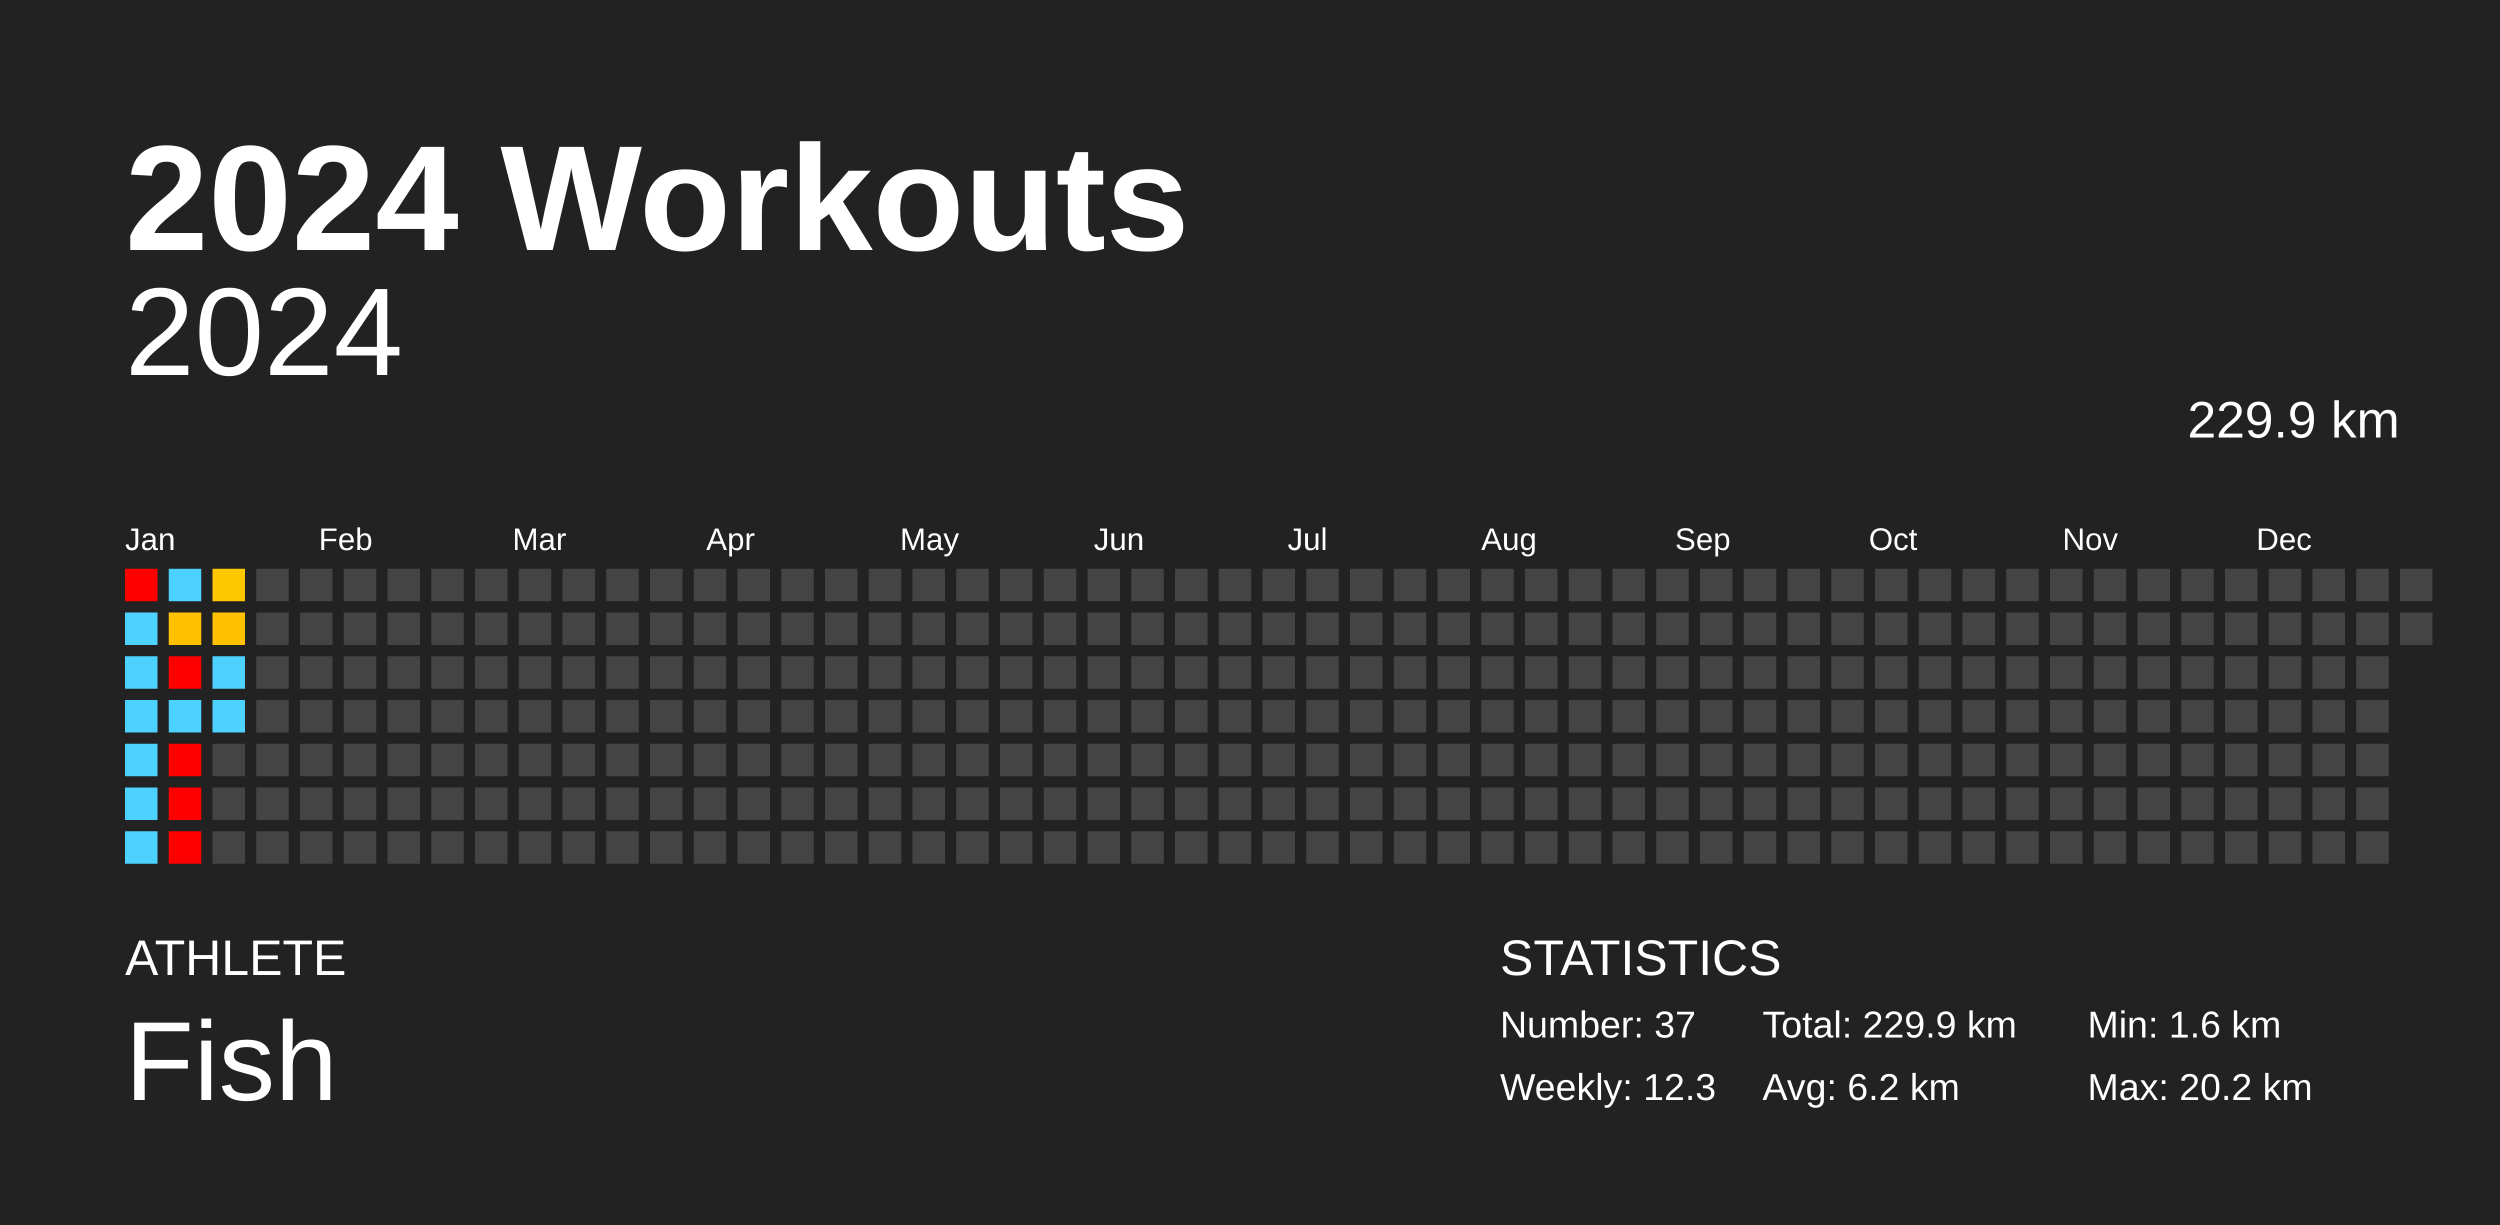
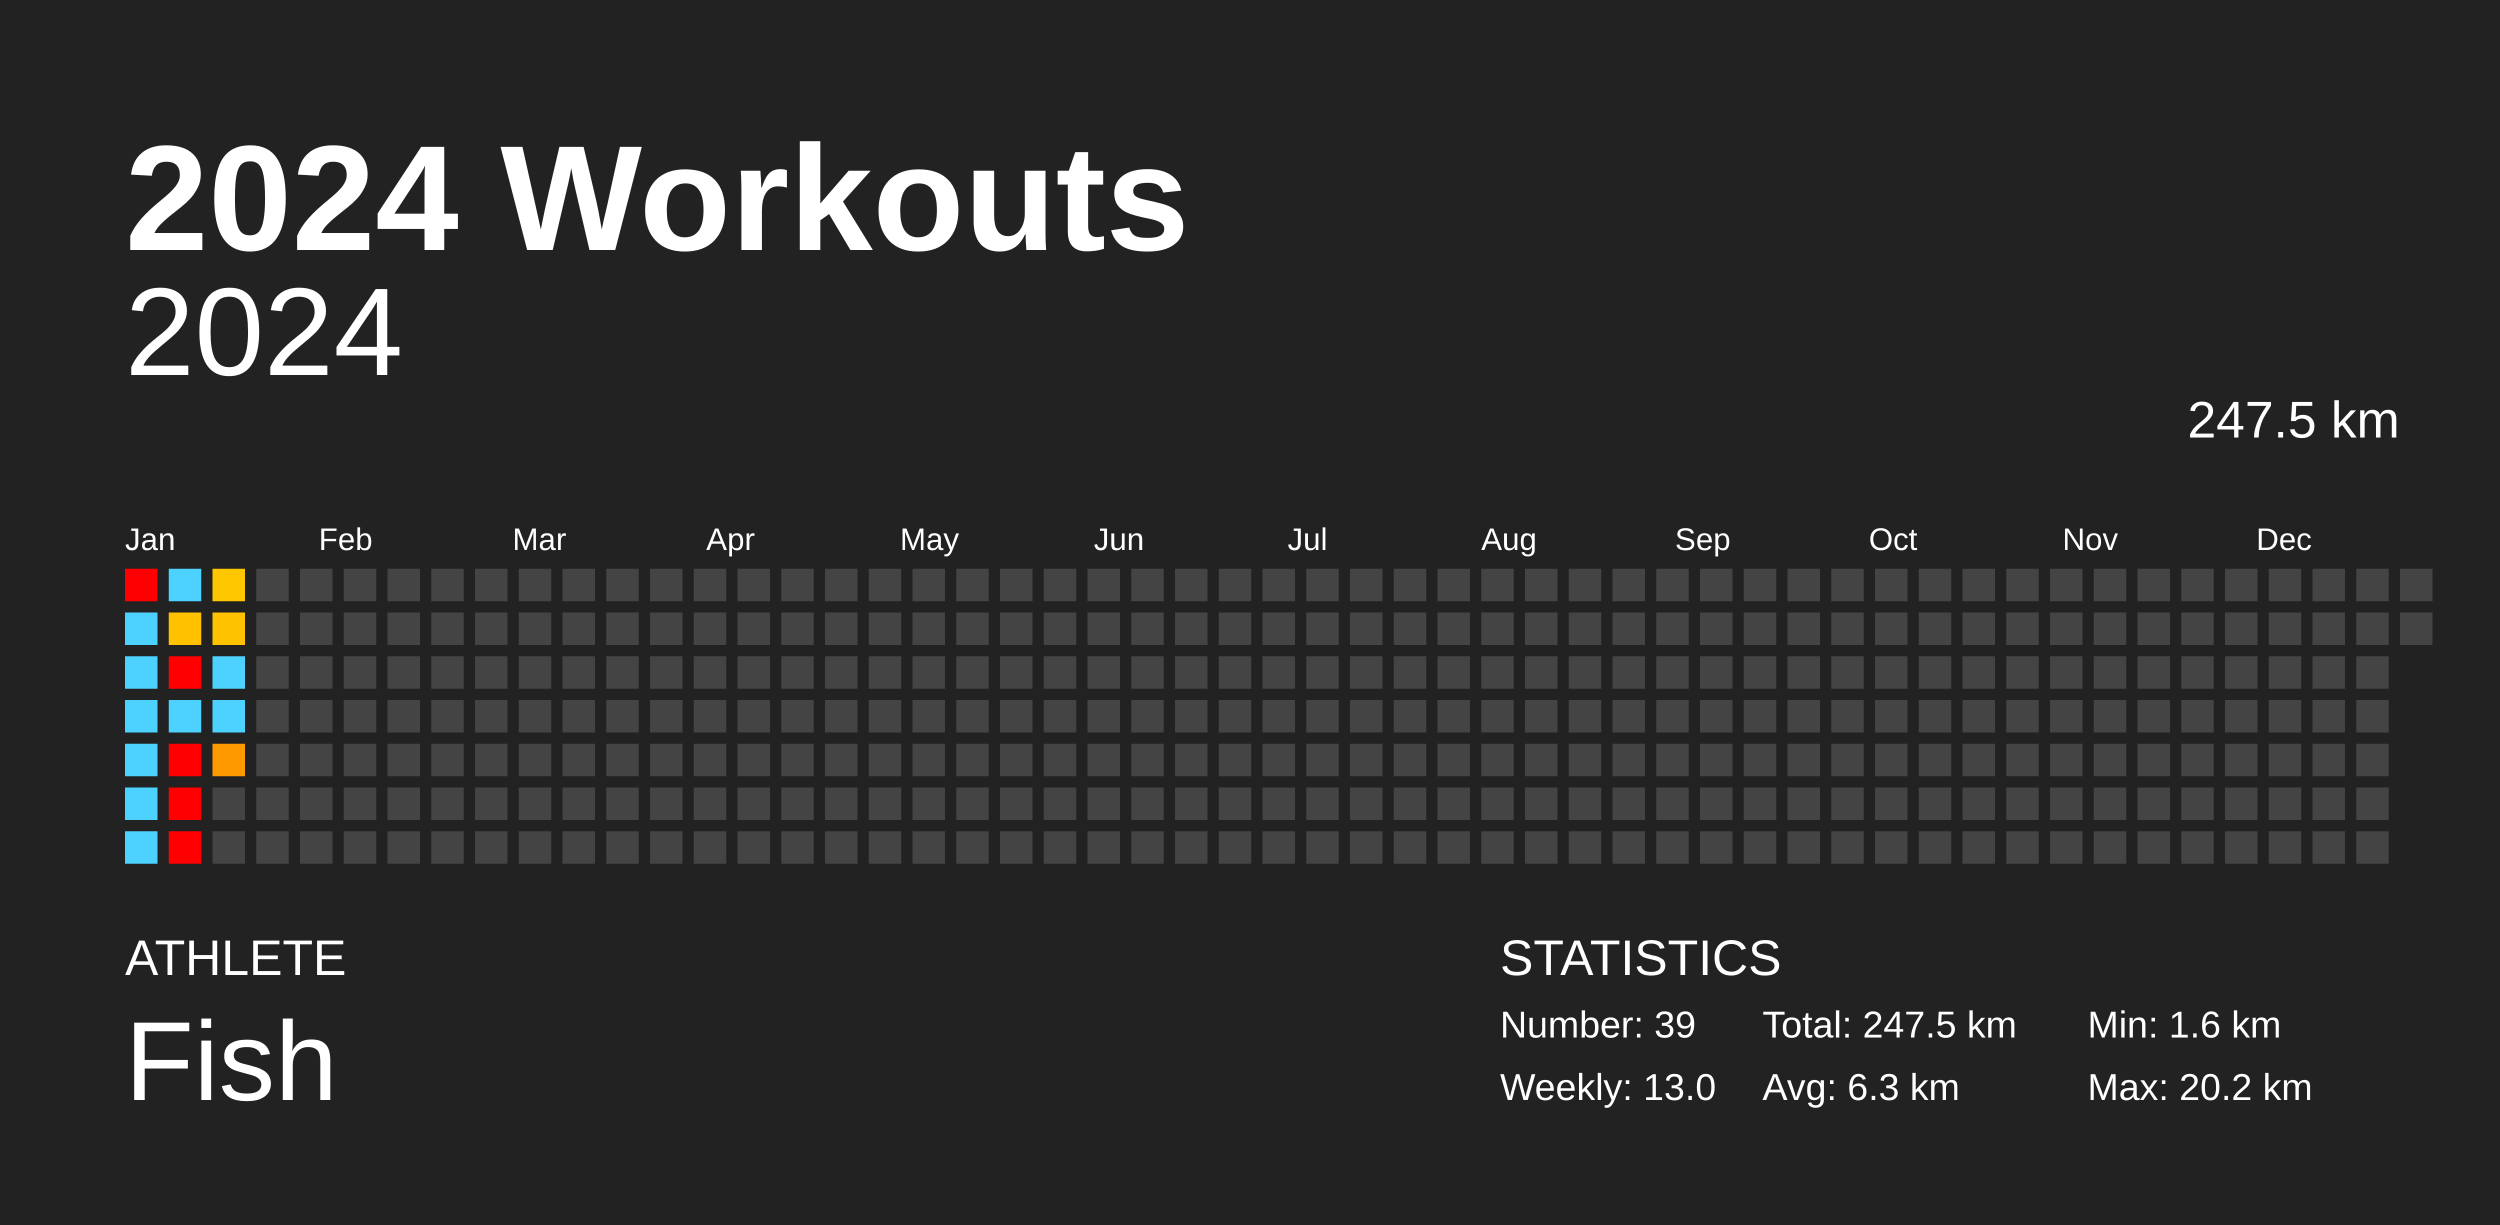
<svg xmlns="http://www.w3.org/2000/svg" baseProfile="full" height="98mm" version="1.1" viewBox="0,0,200,98" width="200mm">
  <defs />
  <rect fill="#222222" height="98" width="200" x="0" y="0" />
  <text fill="#FFFFFF" style="font-size:12px; font-family:Arial; font-weight:bold;" x="10" y="20">2024 Workouts</text>
  <text fill="#FFFFFF" style="font-size:4px; font-family:Arial" x="10" y="78">ATHLETE</text>
  <text fill="#FFFFFF" style="font-size:9px; font-family:Arial" x="10" y="88">Fish</text>
  <text fill="#FFFFFF" style="font-size:4px; font-family:Arial" x="120" y="78">STATISTICS</text>
-   <text fill="#FFFFFF" style="font-size:3px; font-family:Arial" x="120" y="83">Number: 37</text>
-   <text fill="#FFFFFF" style="font-size:3px; font-family:Arial" x="120" y="88">Weekly: 12.3</text>
-   <text fill="#FFFFFF" style="font-size:3px; font-family:Arial" x="141" y="83">Total: 229.9 km</text>
-   <text fill="#FFFFFF" style="font-size:3px; font-family:Arial" x="141" y="88">Avg: 6.2 km</text>
+   <text fill="#FFFFFF" style="font-size:3px; font-family:Arial" x="120" y="83">Number: 39</text>
+   <text fill="#FFFFFF" style="font-size:3px; font-family:Arial" x="120" y="88">Weekly: 13.0</text>
+   <text fill="#FFFFFF" style="font-size:3px; font-family:Arial" x="141" y="83">Total: 247.5 km</text>
+   <text fill="#FFFFFF" style="font-size:3px; font-family:Arial" x="141" y="88">Avg: 6.3 km</text>
  <text fill="#FFFFFF" style="font-size:3px; font-family:Arial" x="167" y="83">Min: 1.6 km</text>
  <text fill="#FFFFFF" style="font-size:3px; font-family:Arial" x="167" y="88">Max: 20.2 km</text>
  <text alignment-baseline="hanging" fill="#FFFFFF" style="font-size:10.0px; font-family:Arial;" x="10" y="30">2024</text>
-   <text alignment-baseline="hanging" fill="#FFFFFF" style="font-size:4.125px; font-family:Arial;" x="175" y="35">229.9 km</text>
+   <text alignment-baseline="hanging" fill="#FFFFFF" style="font-size:4.125px; font-family:Arial;" x="175" y="35">247.5 km</text>
  <text fill="#FFFFFF" style="font-size:2.5px; font-family:Arial" x="10.0" y="44">Jan</text>
  <text fill="#FFFFFF" style="font-size:2.5px; font-family:Arial" x="25.5" y="44">Feb</text>
  <text fill="#FFFFFF" style="font-size:2.5px; font-family:Arial" x="41.0" y="44">Mar</text>
  <text fill="#FFFFFF" style="font-size:2.5px; font-family:Arial" x="56.5" y="44">Apr</text>
  <text fill="#FFFFFF" style="font-size:2.5px; font-family:Arial" x="72.0" y="44">May</text>
  <text fill="#FFFFFF" style="font-size:2.5px; font-family:Arial" x="87.5" y="44">Jun</text>
  <text fill="#FFFFFF" style="font-size:2.5px; font-family:Arial" x="103.0" y="44">Jul</text>
  <text fill="#FFFFFF" style="font-size:2.5px; font-family:Arial" x="118.5" y="44">Aug</text>
  <text fill="#FFFFFF" style="font-size:2.5px; font-family:Arial" x="134.0" y="44">Sep</text>
  <text fill="#FFFFFF" style="font-size:2.5px; font-family:Arial" x="149.5" y="44">Oct</text>
  <text fill="#FFFFFF" style="font-size:2.5px; font-family:Arial" x="165.0" y="44">Nov</text>
  <text fill="#FFFFFF" style="font-size:2.5px; font-family:Arial" x="180.5" y="44">Dec</text>
  <rect fill="red" height="2.6" width="2.6" x="10.0" y="45.5" />
  <rect fill="#4dd2ff" height="2.6" width="2.6" x="10.0" y="49.0" />
  <rect fill="#4dd2ff" height="2.6" width="2.6" x="10.0" y="52.5" />
  <rect fill="#4dd2ff" height="2.6" width="2.6" x="10.0" y="56.0" />
  <rect fill="#4dd2ff" height="2.6" width="2.6" x="10.0" y="59.5" />
  <rect fill="#4dd2ff" height="2.6" width="2.6" x="10.0" y="63.0" />
  <rect fill="#4dd2ff" height="2.6" width="2.6" x="10.0" y="66.5" />
  <rect fill="#4dd2ff" height="2.6" width="2.6" x="13.5" y="45.5" />
  <rect fill="#ffc100" height="2.6" width="2.6" x="13.5" y="49.0" />
  <rect fill="red" height="2.6" width="2.6" x="13.5" y="52.5" />
  <rect fill="#4dd2ff" height="2.6" width="2.6" x="13.5" y="56.0" />
  <rect fill="red" height="2.6" width="2.6" x="13.5" y="59.5" />
  <rect fill="red" height="2.6" width="2.6" x="13.5" y="63.0" />
  <rect fill="red" height="2.6" width="2.6" x="13.5" y="66.5" />
  <rect fill="#ffc700" height="2.6" width="2.6" x="17.0" y="45.5" />
  <rect fill="#ffc200" height="2.6" width="2.6" x="17.0" y="49.0" />
  <rect fill="#4dd2ff" height="2.6" width="2.6" x="17.0" y="52.5" />
  <rect fill="#4dd2ff" height="2.6" width="2.6" x="17.0" y="56.0" />
-   <rect fill="#444444" height="2.6" width="2.6" x="17.0" y="59.5" />
+   <rect fill="#ff9900" height="2.6" width="2.6" x="17.0" y="59.5" />
  <rect fill="#444444" height="2.6" width="2.6" x="17.0" y="63.0" />
  <rect fill="#444444" height="2.6" width="2.6" x="17.0" y="66.5" />
  <rect fill="#444444" height="2.6" width="2.6" x="20.5" y="45.5" />
  <rect fill="#444444" height="2.6" width="2.6" x="20.5" y="49.0" />
  <rect fill="#444444" height="2.6" width="2.6" x="20.5" y="52.5" />
  <rect fill="#444444" height="2.6" width="2.6" x="20.5" y="56.0" />
  <rect fill="#444444" height="2.6" width="2.6" x="20.5" y="59.5" />
  <rect fill="#444444" height="2.6" width="2.6" x="20.5" y="63.0" />
  <rect fill="#444444" height="2.6" width="2.6" x="20.5" y="66.5" />
  <rect fill="#444444" height="2.6" width="2.6" x="24.0" y="45.5" />
  <rect fill="#444444" height="2.6" width="2.6" x="24.0" y="49.0" />
  <rect fill="#444444" height="2.6" width="2.6" x="24.0" y="52.5" />
  <rect fill="#444444" height="2.6" width="2.6" x="24.0" y="56.0" />
  <rect fill="#444444" height="2.6" width="2.6" x="24.0" y="59.5" />
  <rect fill="#444444" height="2.6" width="2.6" x="24.0" y="63.0" />
  <rect fill="#444444" height="2.6" width="2.6" x="24.0" y="66.5" />
  <rect fill="#444444" height="2.6" width="2.6" x="27.5" y="45.5" />
  <rect fill="#444444" height="2.6" width="2.6" x="27.5" y="49.0" />
  <rect fill="#444444" height="2.6" width="2.6" x="27.5" y="52.5" />
  <rect fill="#444444" height="2.6" width="2.6" x="27.5" y="56.0" />
  <rect fill="#444444" height="2.6" width="2.6" x="27.5" y="59.5" />
  <rect fill="#444444" height="2.6" width="2.6" x="27.5" y="63.0" />
  <rect fill="#444444" height="2.6" width="2.6" x="27.5" y="66.5" />
  <rect fill="#444444" height="2.6" width="2.6" x="31.0" y="45.5" />
  <rect fill="#444444" height="2.6" width="2.6" x="31.0" y="49.0" />
  <rect fill="#444444" height="2.6" width="2.6" x="31.0" y="52.5" />
  <rect fill="#444444" height="2.6" width="2.6" x="31.0" y="56.0" />
  <rect fill="#444444" height="2.6" width="2.6" x="31.0" y="59.5" />
  <rect fill="#444444" height="2.6" width="2.6" x="31.0" y="63.0" />
  <rect fill="#444444" height="2.6" width="2.6" x="31.0" y="66.5" />
  <rect fill="#444444" height="2.6" width="2.6" x="34.5" y="45.5" />
  <rect fill="#444444" height="2.6" width="2.6" x="34.5" y="49.0" />
  <rect fill="#444444" height="2.6" width="2.6" x="34.5" y="52.5" />
  <rect fill="#444444" height="2.6" width="2.6" x="34.5" y="56.0" />
  <rect fill="#444444" height="2.6" width="2.6" x="34.5" y="59.5" />
  <rect fill="#444444" height="2.6" width="2.6" x="34.5" y="63.0" />
  <rect fill="#444444" height="2.6" width="2.6" x="34.5" y="66.5" />
  <rect fill="#444444" height="2.6" width="2.6" x="38.0" y="45.5" />
  <rect fill="#444444" height="2.6" width="2.6" x="38.0" y="49.0" />
  <rect fill="#444444" height="2.6" width="2.6" x="38.0" y="52.5" />
  <rect fill="#444444" height="2.6" width="2.6" x="38.0" y="56.0" />
  <rect fill="#444444" height="2.6" width="2.6" x="38.0" y="59.5" />
  <rect fill="#444444" height="2.6" width="2.6" x="38.0" y="63.0" />
  <rect fill="#444444" height="2.6" width="2.6" x="38.0" y="66.5" />
  <rect fill="#444444" height="2.6" width="2.6" x="41.5" y="45.5" />
  <rect fill="#444444" height="2.6" width="2.6" x="41.5" y="49.0" />
  <rect fill="#444444" height="2.6" width="2.6" x="41.5" y="52.5" />
  <rect fill="#444444" height="2.6" width="2.6" x="41.5" y="56.0" />
  <rect fill="#444444" height="2.6" width="2.6" x="41.5" y="59.5" />
  <rect fill="#444444" height="2.6" width="2.6" x="41.5" y="63.0" />
  <rect fill="#444444" height="2.6" width="2.6" x="41.5" y="66.5" />
  <rect fill="#444444" height="2.6" width="2.6" x="45.0" y="45.5" />
  <rect fill="#444444" height="2.6" width="2.6" x="45.0" y="49.0" />
  <rect fill="#444444" height="2.6" width="2.6" x="45.0" y="52.5" />
  <rect fill="#444444" height="2.6" width="2.6" x="45.0" y="56.0" />
  <rect fill="#444444" height="2.6" width="2.6" x="45.0" y="59.5" />
  <rect fill="#444444" height="2.6" width="2.6" x="45.0" y="63.0" />
  <rect fill="#444444" height="2.6" width="2.6" x="45.0" y="66.5" />
  <rect fill="#444444" height="2.6" width="2.6" x="48.5" y="45.5" />
  <rect fill="#444444" height="2.6" width="2.6" x="48.5" y="49.0" />
  <rect fill="#444444" height="2.6" width="2.6" x="48.5" y="52.5" />
  <rect fill="#444444" height="2.6" width="2.6" x="48.5" y="56.0" />
  <rect fill="#444444" height="2.6" width="2.6" x="48.5" y="59.5" />
  <rect fill="#444444" height="2.6" width="2.6" x="48.5" y="63.0" />
  <rect fill="#444444" height="2.6" width="2.6" x="48.5" y="66.5" />
  <rect fill="#444444" height="2.6" width="2.6" x="52.0" y="45.5" />
  <rect fill="#444444" height="2.6" width="2.6" x="52.0" y="49.0" />
  <rect fill="#444444" height="2.6" width="2.6" x="52.0" y="52.5" />
  <rect fill="#444444" height="2.6" width="2.6" x="52.0" y="56.0" />
  <rect fill="#444444" height="2.6" width="2.6" x="52.0" y="59.5" />
  <rect fill="#444444" height="2.6" width="2.6" x="52.0" y="63.0" />
  <rect fill="#444444" height="2.6" width="2.6" x="52.0" y="66.5" />
  <rect fill="#444444" height="2.6" width="2.6" x="55.5" y="45.5" />
  <rect fill="#444444" height="2.6" width="2.6" x="55.5" y="49.0" />
  <rect fill="#444444" height="2.6" width="2.6" x="55.5" y="52.5" />
  <rect fill="#444444" height="2.6" width="2.6" x="55.5" y="56.0" />
  <rect fill="#444444" height="2.6" width="2.6" x="55.5" y="59.5" />
  <rect fill="#444444" height="2.6" width="2.6" x="55.5" y="63.0" />
  <rect fill="#444444" height="2.6" width="2.6" x="55.5" y="66.5" />
  <rect fill="#444444" height="2.6" width="2.6" x="59.0" y="45.5" />
  <rect fill="#444444" height="2.6" width="2.6" x="59.0" y="49.0" />
  <rect fill="#444444" height="2.6" width="2.6" x="59.0" y="52.5" />
  <rect fill="#444444" height="2.6" width="2.6" x="59.0" y="56.0" />
  <rect fill="#444444" height="2.6" width="2.6" x="59.0" y="59.5" />
  <rect fill="#444444" height="2.6" width="2.6" x="59.0" y="63.0" />
  <rect fill="#444444" height="2.6" width="2.6" x="59.0" y="66.5" />
  <rect fill="#444444" height="2.6" width="2.6" x="62.5" y="45.5" />
  <rect fill="#444444" height="2.6" width="2.6" x="62.5" y="49.0" />
  <rect fill="#444444" height="2.6" width="2.6" x="62.5" y="52.5" />
  <rect fill="#444444" height="2.6" width="2.6" x="62.5" y="56.0" />
  <rect fill="#444444" height="2.6" width="2.6" x="62.5" y="59.5" />
  <rect fill="#444444" height="2.6" width="2.6" x="62.5" y="63.0" />
  <rect fill="#444444" height="2.6" width="2.6" x="62.5" y="66.5" />
  <rect fill="#444444" height="2.6" width="2.6" x="66.0" y="45.5" />
  <rect fill="#444444" height="2.6" width="2.6" x="66.0" y="49.0" />
  <rect fill="#444444" height="2.6" width="2.6" x="66.0" y="52.5" />
  <rect fill="#444444" height="2.6" width="2.6" x="66.0" y="56.0" />
  <rect fill="#444444" height="2.6" width="2.6" x="66.0" y="59.5" />
  <rect fill="#444444" height="2.6" width="2.6" x="66.0" y="63.0" />
  <rect fill="#444444" height="2.6" width="2.6" x="66.0" y="66.5" />
  <rect fill="#444444" height="2.6" width="2.6" x="69.5" y="45.5" />
  <rect fill="#444444" height="2.6" width="2.6" x="69.5" y="49.0" />
  <rect fill="#444444" height="2.6" width="2.6" x="69.5" y="52.5" />
  <rect fill="#444444" height="2.6" width="2.6" x="69.5" y="56.0" />
  <rect fill="#444444" height="2.6" width="2.6" x="69.5" y="59.5" />
  <rect fill="#444444" height="2.6" width="2.6" x="69.5" y="63.0" />
  <rect fill="#444444" height="2.6" width="2.6" x="69.5" y="66.5" />
  <rect fill="#444444" height="2.6" width="2.6" x="73.0" y="45.5" />
  <rect fill="#444444" height="2.6" width="2.6" x="73.0" y="49.0" />
  <rect fill="#444444" height="2.6" width="2.6" x="73.0" y="52.5" />
  <rect fill="#444444" height="2.6" width="2.6" x="73.0" y="56.0" />
  <rect fill="#444444" height="2.6" width="2.6" x="73.0" y="59.5" />
  <rect fill="#444444" height="2.6" width="2.6" x="73.0" y="63.0" />
  <rect fill="#444444" height="2.6" width="2.6" x="73.0" y="66.5" />
  <rect fill="#444444" height="2.6" width="2.6" x="76.5" y="45.5" />
  <rect fill="#444444" height="2.6" width="2.6" x="76.5" y="49.0" />
  <rect fill="#444444" height="2.6" width="2.6" x="76.5" y="52.5" />
  <rect fill="#444444" height="2.6" width="2.6" x="76.5" y="56.0" />
  <rect fill="#444444" height="2.6" width="2.6" x="76.5" y="59.5" />
  <rect fill="#444444" height="2.6" width="2.6" x="76.5" y="63.0" />
  <rect fill="#444444" height="2.6" width="2.6" x="76.5" y="66.5" />
  <rect fill="#444444" height="2.6" width="2.6" x="80.0" y="45.5" />
  <rect fill="#444444" height="2.6" width="2.6" x="80.0" y="49.0" />
  <rect fill="#444444" height="2.6" width="2.6" x="80.0" y="52.5" />
  <rect fill="#444444" height="2.6" width="2.6" x="80.0" y="56.0" />
  <rect fill="#444444" height="2.6" width="2.6" x="80.0" y="59.5" />
  <rect fill="#444444" height="2.6" width="2.6" x="80.0" y="63.0" />
  <rect fill="#444444" height="2.6" width="2.6" x="80.0" y="66.5" />
  <rect fill="#444444" height="2.6" width="2.6" x="83.5" y="45.5" />
  <rect fill="#444444" height="2.6" width="2.6" x="83.5" y="49.0" />
  <rect fill="#444444" height="2.6" width="2.6" x="83.5" y="52.5" />
  <rect fill="#444444" height="2.6" width="2.6" x="83.5" y="56.0" />
  <rect fill="#444444" height="2.6" width="2.6" x="83.5" y="59.5" />
  <rect fill="#444444" height="2.6" width="2.6" x="83.5" y="63.0" />
  <rect fill="#444444" height="2.6" width="2.6" x="83.5" y="66.5" />
  <rect fill="#444444" height="2.6" width="2.6" x="87.0" y="45.5" />
  <rect fill="#444444" height="2.6" width="2.6" x="87.0" y="49.0" />
  <rect fill="#444444" height="2.6" width="2.6" x="87.0" y="52.5" />
  <rect fill="#444444" height="2.6" width="2.6" x="87.0" y="56.0" />
  <rect fill="#444444" height="2.6" width="2.6" x="87.0" y="59.5" />
  <rect fill="#444444" height="2.6" width="2.6" x="87.0" y="63.0" />
  <rect fill="#444444" height="2.6" width="2.6" x="87.0" y="66.5" />
  <rect fill="#444444" height="2.6" width="2.6" x="90.5" y="45.5" />
  <rect fill="#444444" height="2.6" width="2.6" x="90.5" y="49.0" />
  <rect fill="#444444" height="2.6" width="2.6" x="90.5" y="52.5" />
  <rect fill="#444444" height="2.6" width="2.6" x="90.5" y="56.0" />
  <rect fill="#444444" height="2.6" width="2.6" x="90.5" y="59.5" />
  <rect fill="#444444" height="2.6" width="2.6" x="90.5" y="63.0" />
  <rect fill="#444444" height="2.6" width="2.6" x="90.5" y="66.5" />
  <rect fill="#444444" height="2.6" width="2.6" x="94.0" y="45.5" />
  <rect fill="#444444" height="2.6" width="2.6" x="94.0" y="49.0" />
  <rect fill="#444444" height="2.6" width="2.6" x="94.0" y="52.5" />
  <rect fill="#444444" height="2.6" width="2.6" x="94.0" y="56.0" />
  <rect fill="#444444" height="2.6" width="2.6" x="94.0" y="59.5" />
  <rect fill="#444444" height="2.6" width="2.6" x="94.0" y="63.0" />
  <rect fill="#444444" height="2.6" width="2.6" x="94.0" y="66.5" />
  <rect fill="#444444" height="2.6" width="2.6" x="97.5" y="45.5" />
  <rect fill="#444444" height="2.6" width="2.6" x="97.5" y="49.0" />
  <rect fill="#444444" height="2.6" width="2.6" x="97.5" y="52.5" />
  <rect fill="#444444" height="2.6" width="2.6" x="97.5" y="56.0" />
  <rect fill="#444444" height="2.6" width="2.6" x="97.5" y="59.5" />
  <rect fill="#444444" height="2.6" width="2.6" x="97.5" y="63.0" />
  <rect fill="#444444" height="2.6" width="2.6" x="97.5" y="66.5" />
  <rect fill="#444444" height="2.6" width="2.6" x="101.0" y="45.5" />
  <rect fill="#444444" height="2.6" width="2.6" x="101.0" y="49.0" />
  <rect fill="#444444" height="2.6" width="2.6" x="101.0" y="52.5" />
  <rect fill="#444444" height="2.6" width="2.6" x="101.0" y="56.0" />
  <rect fill="#444444" height="2.6" width="2.6" x="101.0" y="59.5" />
  <rect fill="#444444" height="2.6" width="2.6" x="101.0" y="63.0" />
  <rect fill="#444444" height="2.6" width="2.6" x="101.0" y="66.5" />
  <rect fill="#444444" height="2.6" width="2.6" x="104.5" y="45.5" />
  <rect fill="#444444" height="2.6" width="2.6" x="104.5" y="49.0" />
  <rect fill="#444444" height="2.6" width="2.6" x="104.5" y="52.5" />
  <rect fill="#444444" height="2.6" width="2.6" x="104.5" y="56.0" />
  <rect fill="#444444" height="2.6" width="2.6" x="104.5" y="59.5" />
  <rect fill="#444444" height="2.6" width="2.6" x="104.5" y="63.0" />
  <rect fill="#444444" height="2.6" width="2.6" x="104.5" y="66.5" />
  <rect fill="#444444" height="2.6" width="2.6" x="108.0" y="45.5" />
  <rect fill="#444444" height="2.6" width="2.6" x="108.0" y="49.0" />
  <rect fill="#444444" height="2.6" width="2.6" x="108.0" y="52.5" />
  <rect fill="#444444" height="2.6" width="2.6" x="108.0" y="56.0" />
  <rect fill="#444444" height="2.6" width="2.6" x="108.0" y="59.5" />
  <rect fill="#444444" height="2.6" width="2.6" x="108.0" y="63.0" />
  <rect fill="#444444" height="2.6" width="2.6" x="108.0" y="66.5" />
  <rect fill="#444444" height="2.6" width="2.6" x="111.5" y="45.5" />
  <rect fill="#444444" height="2.6" width="2.6" x="111.5" y="49.0" />
  <rect fill="#444444" height="2.6" width="2.6" x="111.5" y="52.5" />
  <rect fill="#444444" height="2.6" width="2.6" x="111.5" y="56.0" />
  <rect fill="#444444" height="2.6" width="2.6" x="111.5" y="59.5" />
  <rect fill="#444444" height="2.6" width="2.6" x="111.5" y="63.0" />
  <rect fill="#444444" height="2.6" width="2.6" x="111.5" y="66.5" />
  <rect fill="#444444" height="2.6" width="2.6" x="115.0" y="45.5" />
  <rect fill="#444444" height="2.6" width="2.6" x="115.0" y="49.0" />
  <rect fill="#444444" height="2.6" width="2.6" x="115.0" y="52.5" />
  <rect fill="#444444" height="2.6" width="2.6" x="115.0" y="56.0" />
  <rect fill="#444444" height="2.6" width="2.6" x="115.0" y="59.5" />
  <rect fill="#444444" height="2.6" width="2.6" x="115.0" y="63.0" />
  <rect fill="#444444" height="2.6" width="2.6" x="115.0" y="66.5" />
  <rect fill="#444444" height="2.6" width="2.6" x="118.5" y="45.5" />
  <rect fill="#444444" height="2.6" width="2.6" x="118.5" y="49.0" />
  <rect fill="#444444" height="2.6" width="2.6" x="118.5" y="52.5" />
  <rect fill="#444444" height="2.6" width="2.6" x="118.5" y="56.0" />
  <rect fill="#444444" height="2.6" width="2.6" x="118.5" y="59.5" />
  <rect fill="#444444" height="2.6" width="2.6" x="118.5" y="63.0" />
  <rect fill="#444444" height="2.6" width="2.6" x="118.5" y="66.5" />
  <rect fill="#444444" height="2.6" width="2.6" x="122.0" y="45.5" />
  <rect fill="#444444" height="2.6" width="2.6" x="122.0" y="49.0" />
  <rect fill="#444444" height="2.6" width="2.6" x="122.0" y="52.5" />
  <rect fill="#444444" height="2.6" width="2.6" x="122.0" y="56.0" />
  <rect fill="#444444" height="2.6" width="2.6" x="122.0" y="59.5" />
  <rect fill="#444444" height="2.6" width="2.6" x="122.0" y="63.0" />
  <rect fill="#444444" height="2.6" width="2.6" x="122.0" y="66.5" />
  <rect fill="#444444" height="2.6" width="2.6" x="125.5" y="45.5" />
  <rect fill="#444444" height="2.6" width="2.6" x="125.5" y="49.0" />
  <rect fill="#444444" height="2.6" width="2.6" x="125.5" y="52.5" />
  <rect fill="#444444" height="2.6" width="2.6" x="125.5" y="56.0" />
  <rect fill="#444444" height="2.6" width="2.6" x="125.5" y="59.5" />
  <rect fill="#444444" height="2.6" width="2.6" x="125.5" y="63.0" />
  <rect fill="#444444" height="2.6" width="2.6" x="125.5" y="66.5" />
  <rect fill="#444444" height="2.6" width="2.6" x="129.0" y="45.5" />
  <rect fill="#444444" height="2.6" width="2.6" x="129.0" y="49.0" />
  <rect fill="#444444" height="2.6" width="2.6" x="129.0" y="52.5" />
  <rect fill="#444444" height="2.6" width="2.6" x="129.0" y="56.0" />
  <rect fill="#444444" height="2.6" width="2.6" x="129.0" y="59.5" />
  <rect fill="#444444" height="2.6" width="2.6" x="129.0" y="63.0" />
  <rect fill="#444444" height="2.6" width="2.6" x="129.0" y="66.5" />
  <rect fill="#444444" height="2.6" width="2.6" x="132.5" y="45.5" />
  <rect fill="#444444" height="2.6" width="2.6" x="132.5" y="49.0" />
  <rect fill="#444444" height="2.6" width="2.6" x="132.5" y="52.5" />
  <rect fill="#444444" height="2.6" width="2.6" x="132.5" y="56.0" />
  <rect fill="#444444" height="2.6" width="2.6" x="132.5" y="59.5" />
  <rect fill="#444444" height="2.6" width="2.6" x="132.5" y="63.0" />
  <rect fill="#444444" height="2.6" width="2.6" x="132.5" y="66.5" />
  <rect fill="#444444" height="2.6" width="2.6" x="136.0" y="45.5" />
  <rect fill="#444444" height="2.6" width="2.6" x="136.0" y="49.0" />
  <rect fill="#444444" height="2.6" width="2.6" x="136.0" y="52.5" />
  <rect fill="#444444" height="2.6" width="2.6" x="136.0" y="56.0" />
  <rect fill="#444444" height="2.6" width="2.6" x="136.0" y="59.5" />
  <rect fill="#444444" height="2.6" width="2.6" x="136.0" y="63.0" />
  <rect fill="#444444" height="2.6" width="2.6" x="136.0" y="66.5" />
  <rect fill="#444444" height="2.6" width="2.6" x="139.5" y="45.5" />
  <rect fill="#444444" height="2.6" width="2.6" x="139.5" y="49.0" />
  <rect fill="#444444" height="2.6" width="2.6" x="139.5" y="52.5" />
  <rect fill="#444444" height="2.6" width="2.6" x="139.5" y="56.0" />
  <rect fill="#444444" height="2.6" width="2.6" x="139.5" y="59.5" />
  <rect fill="#444444" height="2.6" width="2.6" x="139.5" y="63.0" />
  <rect fill="#444444" height="2.6" width="2.6" x="139.5" y="66.5" />
  <rect fill="#444444" height="2.6" width="2.6" x="143.0" y="45.5" />
  <rect fill="#444444" height="2.6" width="2.6" x="143.0" y="49.0" />
  <rect fill="#444444" height="2.6" width="2.6" x="143.0" y="52.5" />
  <rect fill="#444444" height="2.6" width="2.6" x="143.0" y="56.0" />
  <rect fill="#444444" height="2.6" width="2.6" x="143.0" y="59.5" />
  <rect fill="#444444" height="2.6" width="2.6" x="143.0" y="63.0" />
  <rect fill="#444444" height="2.6" width="2.6" x="143.0" y="66.5" />
  <rect fill="#444444" height="2.6" width="2.6" x="146.5" y="45.5" />
  <rect fill="#444444" height="2.6" width="2.6" x="146.5" y="49.0" />
  <rect fill="#444444" height="2.6" width="2.6" x="146.5" y="52.5" />
  <rect fill="#444444" height="2.6" width="2.6" x="146.5" y="56.0" />
  <rect fill="#444444" height="2.6" width="2.6" x="146.5" y="59.5" />
  <rect fill="#444444" height="2.6" width="2.6" x="146.5" y="63.0" />
  <rect fill="#444444" height="2.6" width="2.6" x="146.5" y="66.5" />
  <rect fill="#444444" height="2.6" width="2.6" x="150.0" y="45.5" />
  <rect fill="#444444" height="2.6" width="2.6" x="150.0" y="49.0" />
  <rect fill="#444444" height="2.6" width="2.6" x="150.0" y="52.5" />
  <rect fill="#444444" height="2.6" width="2.6" x="150.0" y="56.0" />
  <rect fill="#444444" height="2.6" width="2.6" x="150.0" y="59.5" />
  <rect fill="#444444" height="2.6" width="2.6" x="150.0" y="63.0" />
  <rect fill="#444444" height="2.6" width="2.6" x="150.0" y="66.5" />
  <rect fill="#444444" height="2.6" width="2.6" x="153.5" y="45.5" />
  <rect fill="#444444" height="2.6" width="2.6" x="153.5" y="49.0" />
  <rect fill="#444444" height="2.6" width="2.6" x="153.5" y="52.5" />
  <rect fill="#444444" height="2.6" width="2.6" x="153.5" y="56.0" />
  <rect fill="#444444" height="2.6" width="2.6" x="153.5" y="59.5" />
  <rect fill="#444444" height="2.6" width="2.6" x="153.5" y="63.0" />
  <rect fill="#444444" height="2.6" width="2.6" x="153.5" y="66.5" />
  <rect fill="#444444" height="2.6" width="2.6" x="157.0" y="45.5" />
  <rect fill="#444444" height="2.6" width="2.6" x="157.0" y="49.0" />
  <rect fill="#444444" height="2.6" width="2.6" x="157.0" y="52.5" />
  <rect fill="#444444" height="2.6" width="2.6" x="157.0" y="56.0" />
  <rect fill="#444444" height="2.6" width="2.6" x="157.0" y="59.5" />
  <rect fill="#444444" height="2.6" width="2.6" x="157.0" y="63.0" />
  <rect fill="#444444" height="2.6" width="2.6" x="157.0" y="66.5" />
  <rect fill="#444444" height="2.6" width="2.6" x="160.5" y="45.5" />
  <rect fill="#444444" height="2.6" width="2.6" x="160.5" y="49.0" />
  <rect fill="#444444" height="2.6" width="2.6" x="160.5" y="52.5" />
  <rect fill="#444444" height="2.6" width="2.6" x="160.5" y="56.0" />
  <rect fill="#444444" height="2.6" width="2.6" x="160.5" y="59.5" />
  <rect fill="#444444" height="2.6" width="2.6" x="160.5" y="63.0" />
  <rect fill="#444444" height="2.6" width="2.6" x="160.5" y="66.5" />
  <rect fill="#444444" height="2.6" width="2.6" x="164.0" y="45.5" />
  <rect fill="#444444" height="2.6" width="2.6" x="164.0" y="49.0" />
  <rect fill="#444444" height="2.6" width="2.6" x="164.0" y="52.5" />
  <rect fill="#444444" height="2.6" width="2.6" x="164.0" y="56.0" />
  <rect fill="#444444" height="2.6" width="2.6" x="164.0" y="59.5" />
  <rect fill="#444444" height="2.6" width="2.6" x="164.0" y="63.0" />
  <rect fill="#444444" height="2.6" width="2.6" x="164.0" y="66.5" />
  <rect fill="#444444" height="2.6" width="2.6" x="167.5" y="45.5" />
  <rect fill="#444444" height="2.6" width="2.6" x="167.5" y="49.0" />
  <rect fill="#444444" height="2.6" width="2.6" x="167.5" y="52.5" />
  <rect fill="#444444" height="2.6" width="2.6" x="167.5" y="56.0" />
  <rect fill="#444444" height="2.6" width="2.6" x="167.5" y="59.5" />
  <rect fill="#444444" height="2.6" width="2.6" x="167.5" y="63.0" />
  <rect fill="#444444" height="2.6" width="2.6" x="167.5" y="66.5" />
  <rect fill="#444444" height="2.6" width="2.6" x="171.0" y="45.5" />
  <rect fill="#444444" height="2.6" width="2.6" x="171.0" y="49.0" />
  <rect fill="#444444" height="2.6" width="2.6" x="171.0" y="52.5" />
  <rect fill="#444444" height="2.6" width="2.6" x="171.0" y="56.0" />
  <rect fill="#444444" height="2.6" width="2.6" x="171.0" y="59.5" />
  <rect fill="#444444" height="2.6" width="2.6" x="171.0" y="63.0" />
  <rect fill="#444444" height="2.6" width="2.6" x="171.0" y="66.5" />
  <rect fill="#444444" height="2.6" width="2.6" x="174.5" y="45.5" />
  <rect fill="#444444" height="2.6" width="2.6" x="174.5" y="49.0" />
  <rect fill="#444444" height="2.6" width="2.6" x="174.5" y="52.5" />
  <rect fill="#444444" height="2.6" width="2.6" x="174.5" y="56.0" />
  <rect fill="#444444" height="2.6" width="2.6" x="174.5" y="59.5" />
  <rect fill="#444444" height="2.6" width="2.6" x="174.5" y="63.0" />
  <rect fill="#444444" height="2.6" width="2.6" x="174.5" y="66.5" />
  <rect fill="#444444" height="2.6" width="2.6" x="178.0" y="45.5" />
  <rect fill="#444444" height="2.6" width="2.6" x="178.0" y="49.0" />
  <rect fill="#444444" height="2.6" width="2.6" x="178.0" y="52.5" />
  <rect fill="#444444" height="2.6" width="2.6" x="178.0" y="56.0" />
  <rect fill="#444444" height="2.6" width="2.6" x="178.0" y="59.5" />
  <rect fill="#444444" height="2.6" width="2.6" x="178.0" y="63.0" />
  <rect fill="#444444" height="2.6" width="2.6" x="178.0" y="66.5" />
  <rect fill="#444444" height="2.6" width="2.6" x="181.5" y="45.5" />
  <rect fill="#444444" height="2.6" width="2.6" x="181.5" y="49.0" />
  <rect fill="#444444" height="2.6" width="2.6" x="181.5" y="52.5" />
  <rect fill="#444444" height="2.6" width="2.6" x="181.5" y="56.0" />
  <rect fill="#444444" height="2.6" width="2.6" x="181.5" y="59.5" />
  <rect fill="#444444" height="2.6" width="2.6" x="181.5" y="63.0" />
  <rect fill="#444444" height="2.6" width="2.6" x="181.5" y="66.5" />
  <rect fill="#444444" height="2.6" width="2.6" x="185.0" y="45.5" />
  <rect fill="#444444" height="2.6" width="2.6" x="185.0" y="49.0" />
  <rect fill="#444444" height="2.6" width="2.6" x="185.0" y="52.5" />
  <rect fill="#444444" height="2.6" width="2.6" x="185.0" y="56.0" />
  <rect fill="#444444" height="2.6" width="2.6" x="185.0" y="59.5" />
  <rect fill="#444444" height="2.6" width="2.6" x="185.0" y="63.0" />
  <rect fill="#444444" height="2.6" width="2.6" x="185.0" y="66.5" />
  <rect fill="#444444" height="2.6" width="2.6" x="188.5" y="45.5" />
  <rect fill="#444444" height="2.6" width="2.6" x="188.5" y="49.0" />
  <rect fill="#444444" height="2.6" width="2.6" x="188.5" y="52.5" />
  <rect fill="#444444" height="2.6" width="2.6" x="188.5" y="56.0" />
  <rect fill="#444444" height="2.6" width="2.6" x="188.5" y="59.5" />
  <rect fill="#444444" height="2.6" width="2.6" x="188.5" y="63.0" />
  <rect fill="#444444" height="2.6" width="2.6" x="188.5" y="66.5" />
  <rect fill="#444444" height="2.6" width="2.6" x="192.0" y="45.5" />
  <rect fill="#444444" height="2.6" width="2.6" x="192.0" y="49.0" />
</svg>
